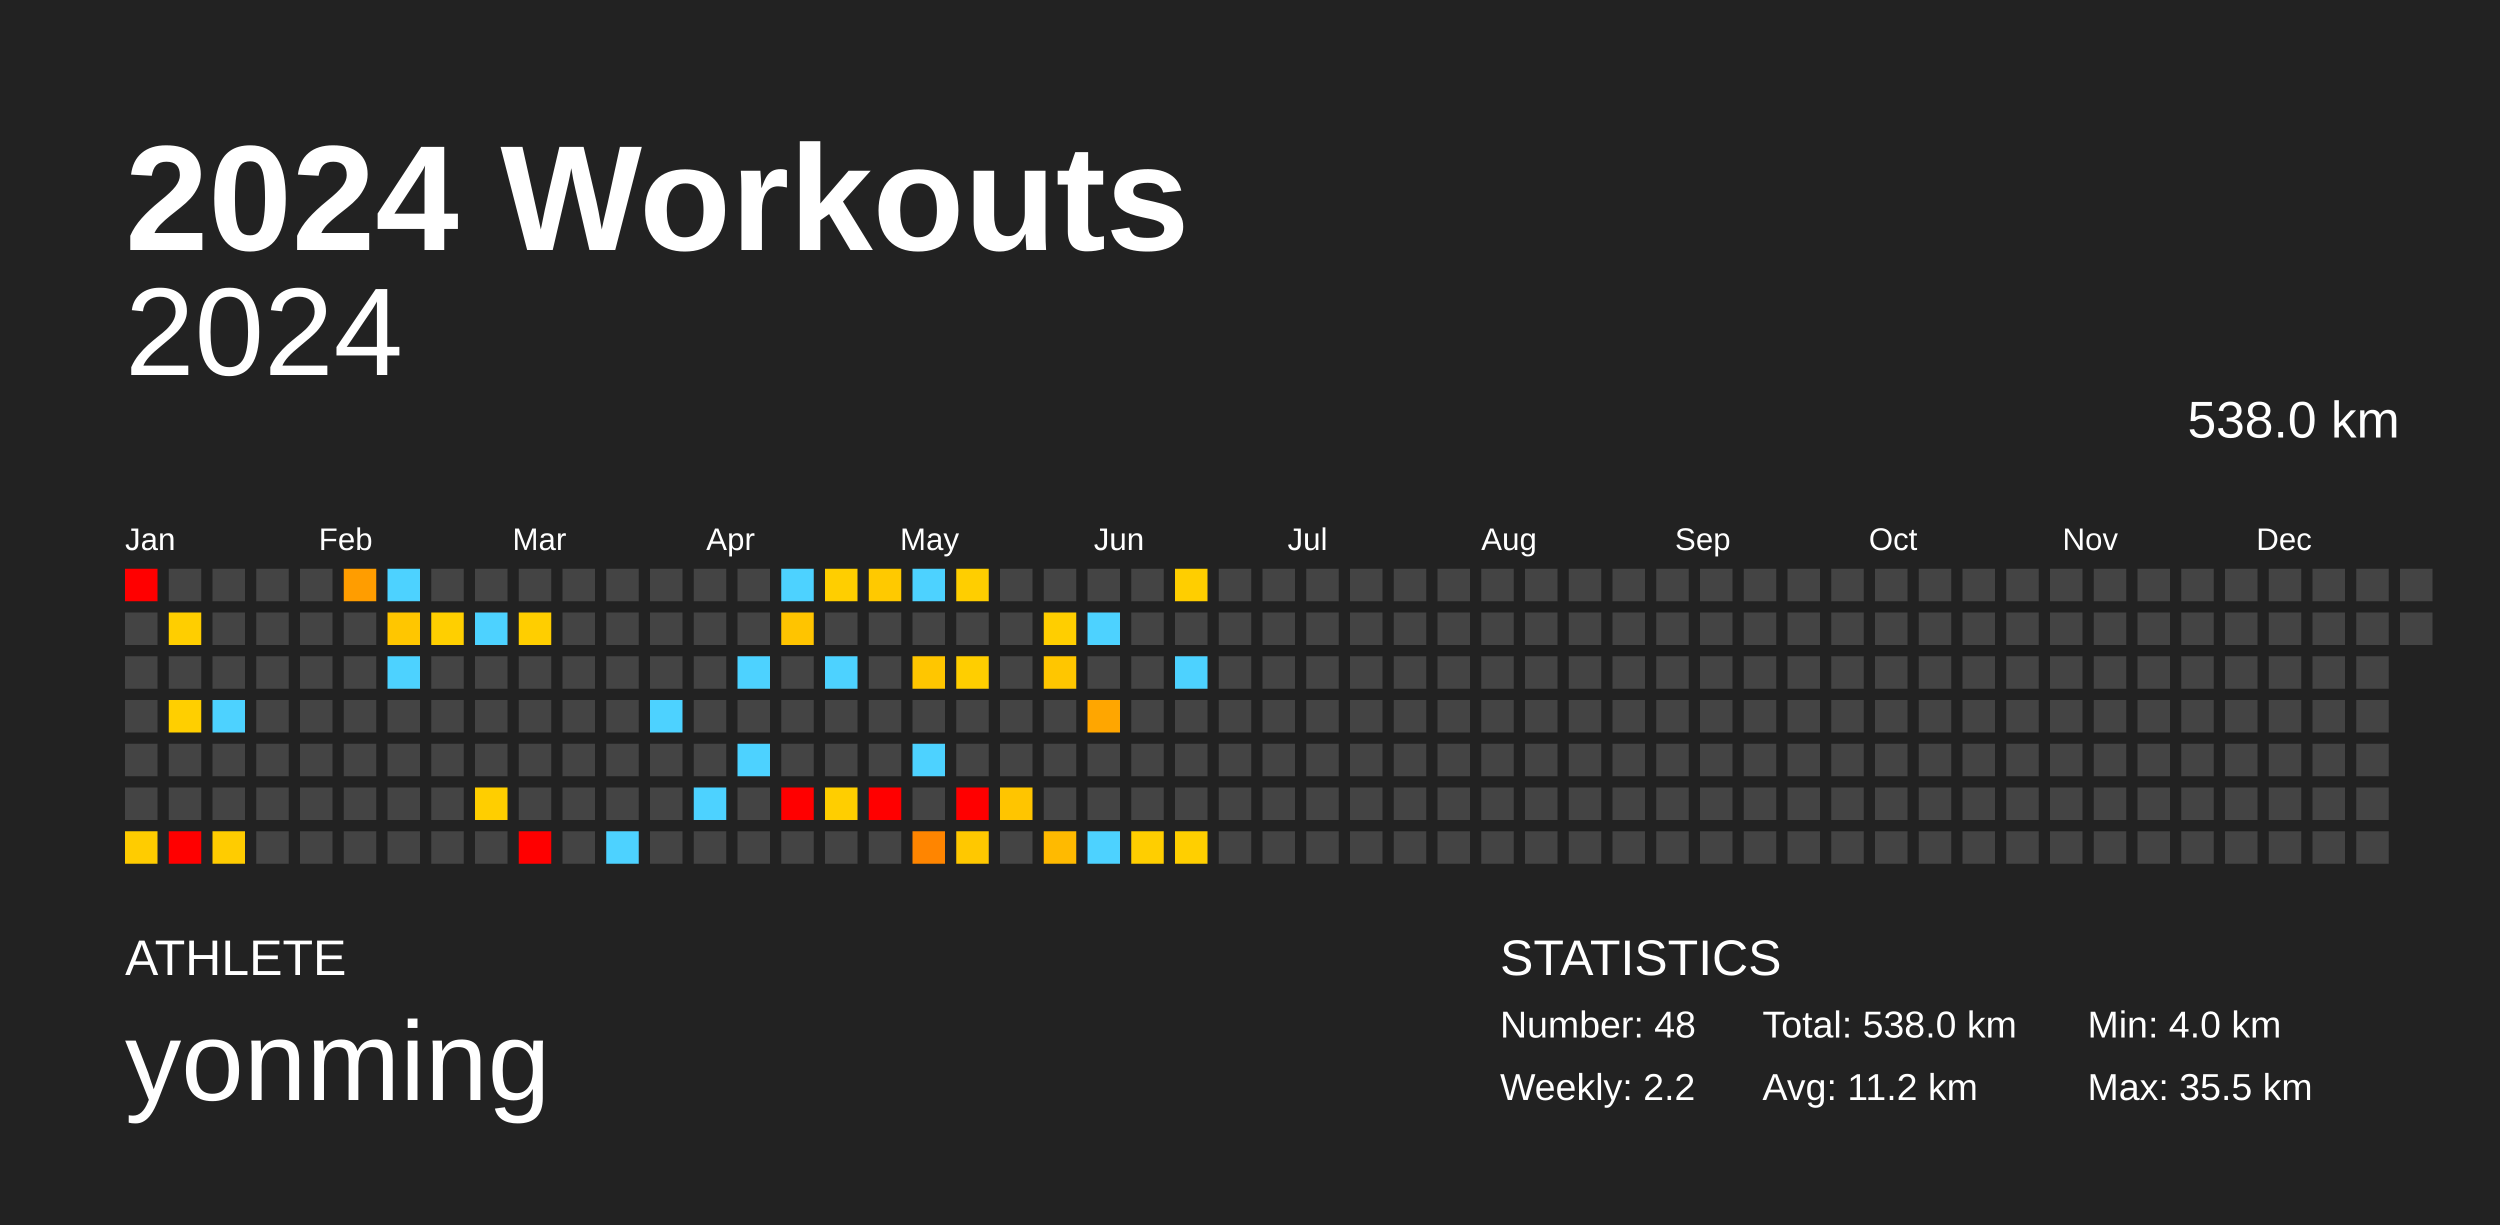
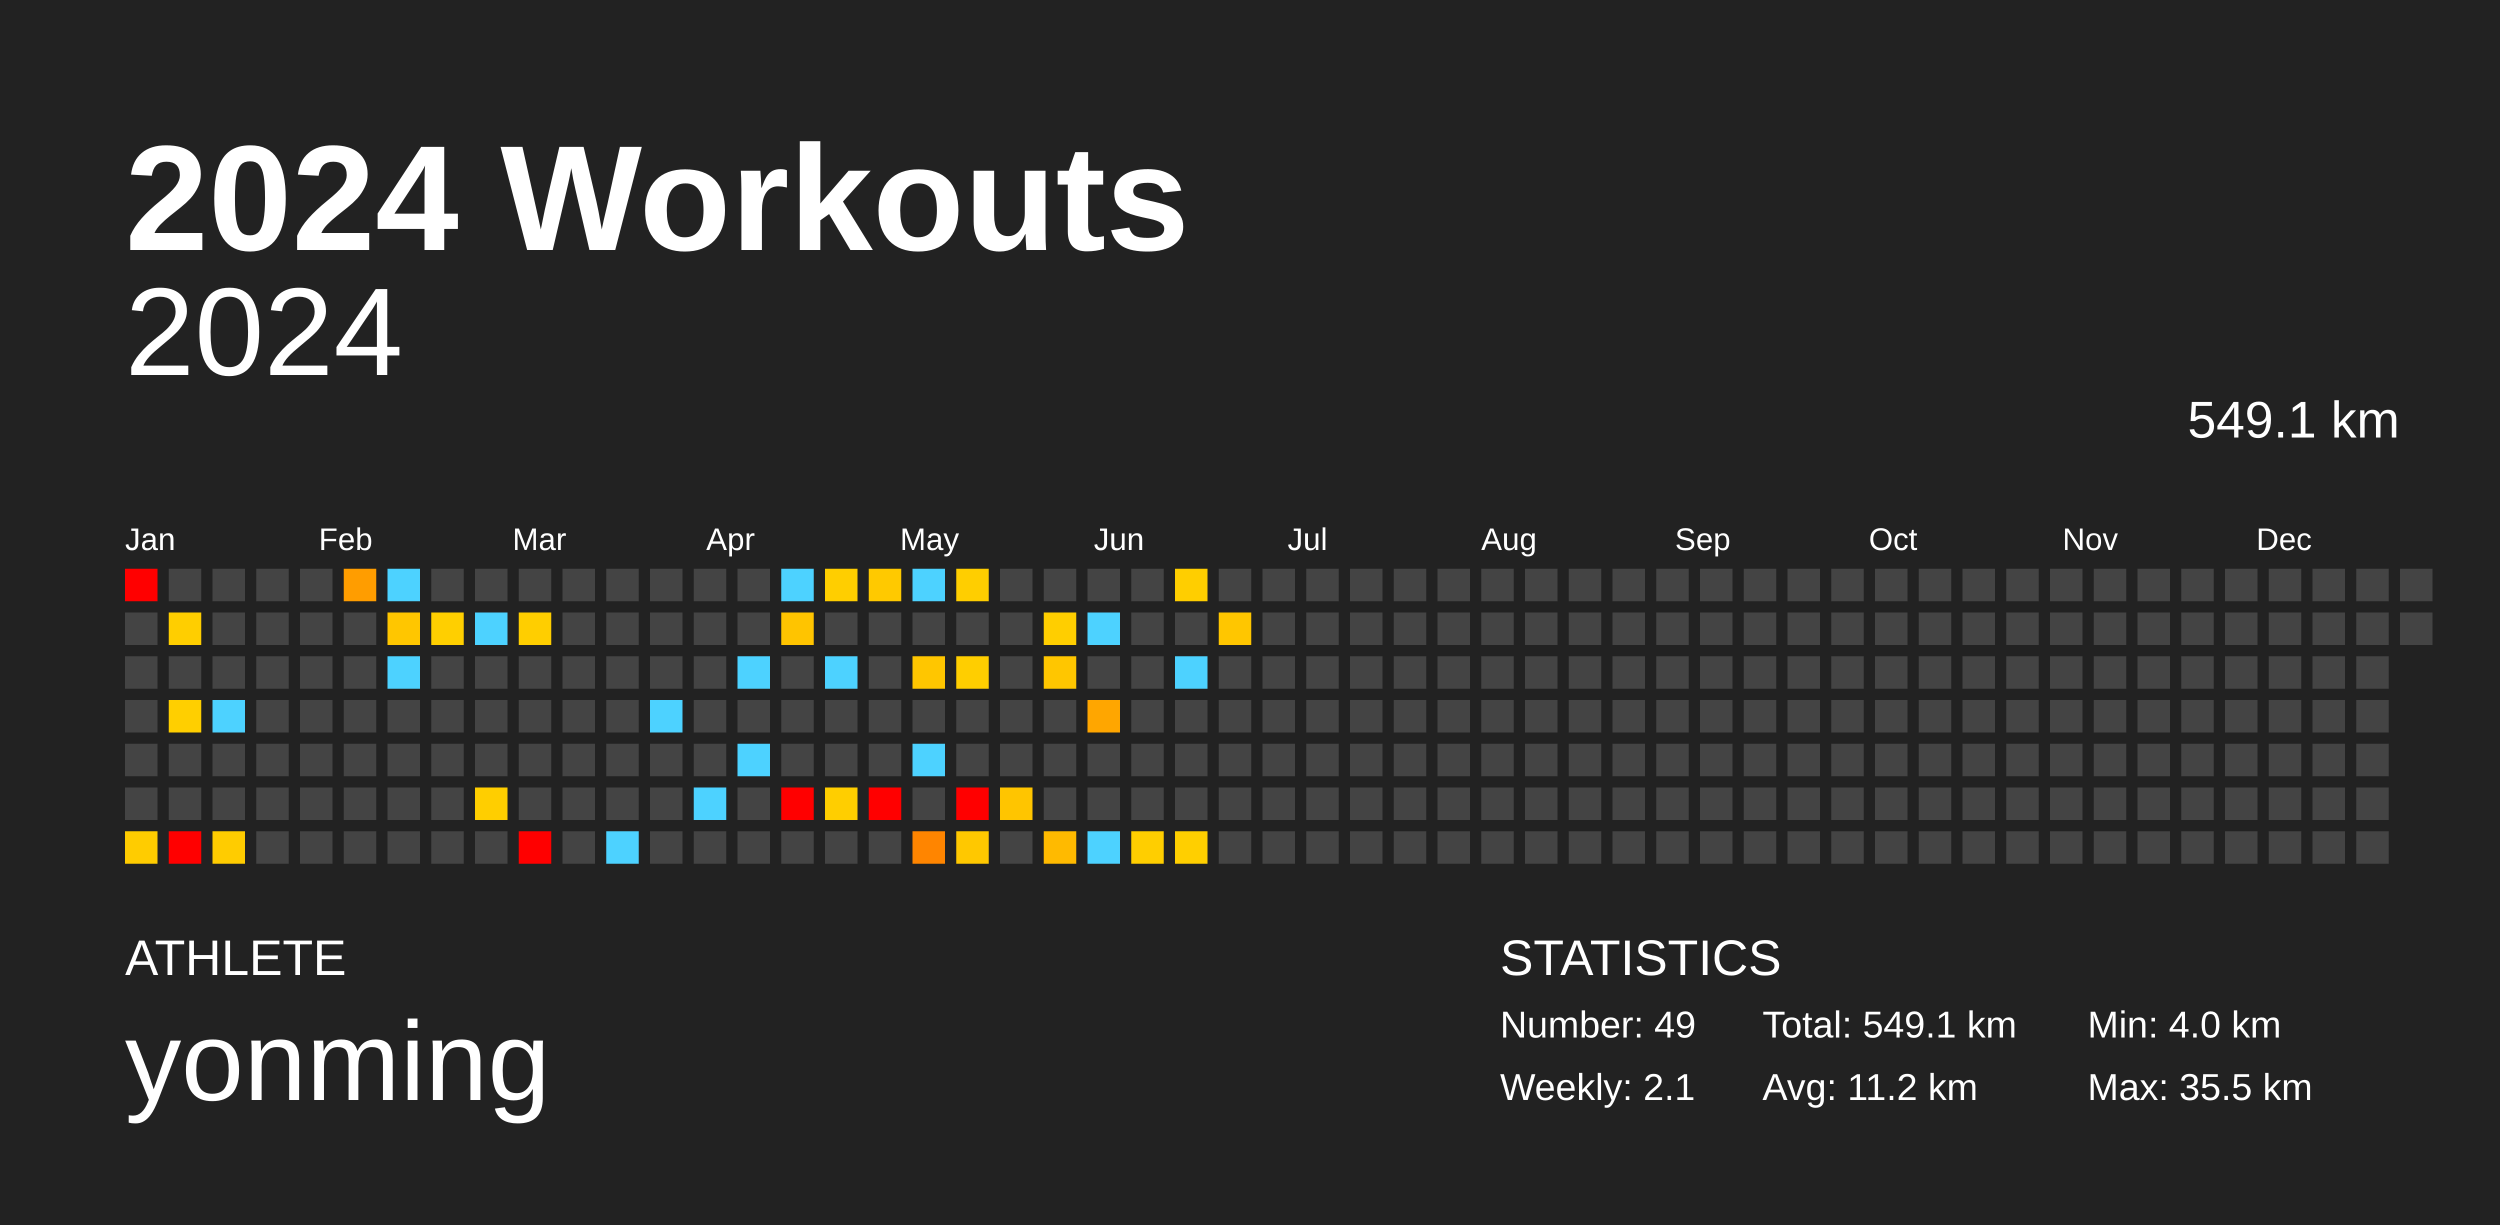
<svg xmlns="http://www.w3.org/2000/svg" baseProfile="full" height="98mm" version="1.1" viewBox="0,0,200,98" width="200mm">
  <defs />
  <rect fill="#222222" height="98" width="200" x="0" y="0" />
  <text fill="#FFFFFF" style="font-size:12px; font-family:Arial; font-weight:bold;" x="10" y="20">2024 Workouts</text>
  <text fill="#FFFFFF" style="font-size:4px; font-family:Arial" x="10" y="78">ATHLETE</text>
  <text fill="#FFFFFF" style="font-size:9px; font-family:Arial" x="10" y="88">yonming</text>
  <text fill="#FFFFFF" style="font-size:4px; font-family:Arial" x="120" y="78">STATISTICS</text>
-   <text fill="#FFFFFF" style="font-size:3px; font-family:Arial" x="120" y="83">Number: 48</text>
-   <text fill="#FFFFFF" style="font-size:3px; font-family:Arial" x="120" y="88">Weekly: 2.2</text>
-   <text fill="#FFFFFF" style="font-size:3px; font-family:Arial" x="141" y="83">Total: 538.0 km</text>
+   <text fill="#FFFFFF" style="font-size:3px; font-family:Arial" x="120" y="83">Number: 49</text>
+   <text fill="#FFFFFF" style="font-size:3px; font-family:Arial" x="120" y="88">Weekly: 2.1</text>
+   <text fill="#FFFFFF" style="font-size:3px; font-family:Arial" x="141" y="83">Total: 549.1 km</text>
  <text fill="#FFFFFF" style="font-size:3px; font-family:Arial" x="141" y="88">Avg: 11.2 km</text>
  <text fill="#FFFFFF" style="font-size:3px; font-family:Arial" x="167" y="83">Min: 4.0 km</text>
  <text fill="#FFFFFF" style="font-size:3px; font-family:Arial" x="167" y="88">Max: 35.5 km</text>
  <text alignment-baseline="hanging" fill="#FFFFFF" style="font-size:10.0px; font-family:Arial;" x="10" y="30">2024</text>
-   <text alignment-baseline="hanging" fill="#FFFFFF" style="font-size:4.125px; font-family:Arial;" x="175" y="35">538.0 km</text>
+   <text alignment-baseline="hanging" fill="#FFFFFF" style="font-size:4.125px; font-family:Arial;" x="175" y="35">549.1 km</text>
  <text fill="#FFFFFF" style="font-size:2.5px; font-family:Arial" x="10.0" y="44">Jan</text>
  <text fill="#FFFFFF" style="font-size:2.5px; font-family:Arial" x="25.5" y="44">Feb</text>
  <text fill="#FFFFFF" style="font-size:2.5px; font-family:Arial" x="41.0" y="44">Mar</text>
  <text fill="#FFFFFF" style="font-size:2.5px; font-family:Arial" x="56.5" y="44">Apr</text>
  <text fill="#FFFFFF" style="font-size:2.5px; font-family:Arial" x="72.0" y="44">May</text>
  <text fill="#FFFFFF" style="font-size:2.5px; font-family:Arial" x="87.5" y="44">Jun</text>
  <text fill="#FFFFFF" style="font-size:2.5px; font-family:Arial" x="103.0" y="44">Jul</text>
  <text fill="#FFFFFF" style="font-size:2.5px; font-family:Arial" x="118.5" y="44">Aug</text>
  <text fill="#FFFFFF" style="font-size:2.5px; font-family:Arial" x="134.0" y="44">Sep</text>
  <text fill="#FFFFFF" style="font-size:2.5px; font-family:Arial" x="149.5" y="44">Oct</text>
  <text fill="#FFFFFF" style="font-size:2.5px; font-family:Arial" x="165.0" y="44">Nov</text>
  <text fill="#FFFFFF" style="font-size:2.5px; font-family:Arial" x="180.5" y="44">Dec</text>
  <rect fill="red" height="2.6" width="2.6" x="10.0" y="45.5" />
  <rect fill="#444444" height="2.6" width="2.6" x="10.0" y="49.0" />
  <rect fill="#444444" height="2.6" width="2.6" x="10.0" y="52.5" />
  <rect fill="#444444" height="2.6" width="2.6" x="10.0" y="56.0" />
  <rect fill="#444444" height="2.6" width="2.6" x="10.0" y="59.5" />
  <rect fill="#444444" height="2.6" width="2.6" x="10.0" y="63.0" />
  <rect fill="#ffcc00" height="2.6" width="2.6" x="10.0" y="66.5" />
  <rect fill="#444444" height="2.6" width="2.6" x="13.5" y="45.5" />
  <rect fill="#ffce00" height="2.6" width="2.6" x="13.5" y="49.0" />
  <rect fill="#444444" height="2.6" width="2.6" x="13.5" y="52.5" />
  <rect fill="#ffcf00" height="2.6" width="2.6" x="13.5" y="56.0" />
  <rect fill="#444444" height="2.6" width="2.6" x="13.5" y="59.5" />
  <rect fill="#444444" height="2.6" width="2.6" x="13.5" y="63.0" />
  <rect fill="red" height="2.6" width="2.6" x="13.5" y="66.5" />
  <rect fill="#444444" height="2.6" width="2.6" x="17.0" y="45.5" />
  <rect fill="#444444" height="2.6" width="2.6" x="17.0" y="49.0" />
  <rect fill="#444444" height="2.6" width="2.6" x="17.0" y="52.5" />
  <rect fill="#4dd2ff" height="2.6" width="2.6" x="17.0" y="56.0" />
  <rect fill="#444444" height="2.6" width="2.6" x="17.0" y="59.5" />
  <rect fill="#444444" height="2.6" width="2.6" x="17.0" y="63.0" />
  <rect fill="#ffcc00" height="2.6" width="2.6" x="17.0" y="66.5" />
  <rect fill="#444444" height="2.6" width="2.6" x="20.5" y="45.5" />
  <rect fill="#444444" height="2.6" width="2.6" x="20.5" y="49.0" />
  <rect fill="#444444" height="2.6" width="2.6" x="20.5" y="52.5" />
  <rect fill="#444444" height="2.6" width="2.6" x="20.5" y="56.0" />
  <rect fill="#444444" height="2.6" width="2.6" x="20.5" y="59.5" />
  <rect fill="#444444" height="2.6" width="2.6" x="20.5" y="63.0" />
  <rect fill="#444444" height="2.6" width="2.6" x="20.5" y="66.5" />
  <rect fill="#444444" height="2.6" width="2.6" x="24.0" y="45.5" />
  <rect fill="#444444" height="2.6" width="2.6" x="24.0" y="49.0" />
  <rect fill="#444444" height="2.6" width="2.6" x="24.0" y="52.5" />
  <rect fill="#444444" height="2.6" width="2.6" x="24.0" y="56.0" />
  <rect fill="#444444" height="2.6" width="2.6" x="24.0" y="59.5" />
  <rect fill="#444444" height="2.6" width="2.6" x="24.0" y="63.0" />
  <rect fill="#444444" height="2.6" width="2.6" x="24.0" y="66.5" />
  <rect fill="#ff9d00" height="2.6" width="2.6" x="27.5" y="45.5" />
  <rect fill="#444444" height="2.6" width="2.6" x="27.5" y="49.0" />
  <rect fill="#444444" height="2.6" width="2.6" x="27.5" y="52.5" />
  <rect fill="#444444" height="2.6" width="2.6" x="27.5" y="56.0" />
  <rect fill="#444444" height="2.6" width="2.6" x="27.5" y="59.5" />
  <rect fill="#444444" height="2.6" width="2.6" x="27.5" y="63.0" />
  <rect fill="#444444" height="2.6" width="2.6" x="27.5" y="66.5" />
  <rect fill="#4dd2ff" height="2.6" width="2.6" x="31.0" y="45.5" />
  <rect fill="#ffc600" height="2.6" width="2.6" x="31.0" y="49.0" />
  <rect fill="#4dd2ff" height="2.6" width="2.6" x="31.0" y="52.5" />
  <rect fill="#444444" height="2.6" width="2.6" x="31.0" y="56.0" />
  <rect fill="#444444" height="2.6" width="2.6" x="31.0" y="59.5" />
  <rect fill="#444444" height="2.6" width="2.6" x="31.0" y="63.0" />
  <rect fill="#444444" height="2.6" width="2.6" x="31.0" y="66.5" />
  <rect fill="#444444" height="2.6" width="2.6" x="34.5" y="45.5" />
  <rect fill="#ffcf00" height="2.6" width="2.6" x="34.5" y="49.0" />
  <rect fill="#444444" height="2.6" width="2.6" x="34.5" y="52.5" />
  <rect fill="#444444" height="2.6" width="2.6" x="34.5" y="56.0" />
  <rect fill="#444444" height="2.6" width="2.6" x="34.5" y="59.5" />
  <rect fill="#444444" height="2.6" width="2.6" x="34.5" y="63.0" />
  <rect fill="#444444" height="2.6" width="2.6" x="34.5" y="66.5" />
  <rect fill="#444444" height="2.6" width="2.6" x="38.0" y="45.5" />
  <rect fill="#4dd2ff" height="2.6" width="2.6" x="38.0" y="49.0" />
  <rect fill="#444444" height="2.6" width="2.6" x="38.0" y="52.5" />
  <rect fill="#444444" height="2.6" width="2.6" x="38.0" y="56.0" />
  <rect fill="#444444" height="2.6" width="2.6" x="38.0" y="59.5" />
  <rect fill="#ffce00" height="2.6" width="2.6" x="38.0" y="63.0" />
  <rect fill="#444444" height="2.6" width="2.6" x="38.0" y="66.5" />
  <rect fill="#444444" height="2.6" width="2.6" x="41.5" y="45.5" />
  <rect fill="#ffce00" height="2.6" width="2.6" x="41.5" y="49.0" />
  <rect fill="#444444" height="2.6" width="2.6" x="41.5" y="52.5" />
  <rect fill="#444444" height="2.6" width="2.6" x="41.5" y="56.0" />
  <rect fill="#444444" height="2.6" width="2.6" x="41.5" y="59.5" />
  <rect fill="#444444" height="2.6" width="2.6" x="41.5" y="63.0" />
  <rect fill="red" height="2.6" width="2.6" x="41.5" y="66.5" />
  <rect fill="#444444" height="2.6" width="2.6" x="45.0" y="45.5" />
  <rect fill="#444444" height="2.6" width="2.6" x="45.0" y="49.0" />
  <rect fill="#444444" height="2.6" width="2.6" x="45.0" y="52.5" />
  <rect fill="#444444" height="2.6" width="2.6" x="45.0" y="56.0" />
  <rect fill="#444444" height="2.6" width="2.6" x="45.0" y="59.5" />
  <rect fill="#444444" height="2.6" width="2.6" x="45.0" y="63.0" />
  <rect fill="#444444" height="2.6" width="2.6" x="45.0" y="66.5" />
  <rect fill="#444444" height="2.6" width="2.6" x="48.5" y="45.5" />
  <rect fill="#444444" height="2.6" width="2.6" x="48.5" y="49.0" />
  <rect fill="#444444" height="2.6" width="2.6" x="48.5" y="52.5" />
  <rect fill="#444444" height="2.6" width="2.6" x="48.5" y="56.0" />
  <rect fill="#444444" height="2.6" width="2.6" x="48.5" y="59.5" />
  <rect fill="#444444" height="2.6" width="2.6" x="48.5" y="63.0" />
  <rect fill="#4dd2ff" height="2.6" width="2.6" x="48.5" y="66.5" />
  <rect fill="#444444" height="2.6" width="2.6" x="52.0" y="45.5" />
  <rect fill="#444444" height="2.6" width="2.6" x="52.0" y="49.0" />
  <rect fill="#444444" height="2.6" width="2.6" x="52.0" y="52.5" />
  <rect fill="#4dd2ff" height="2.6" width="2.6" x="52.0" y="56.0" />
  <rect fill="#444444" height="2.6" width="2.6" x="52.0" y="59.5" />
  <rect fill="#444444" height="2.6" width="2.6" x="52.0" y="63.0" />
  <rect fill="#444444" height="2.6" width="2.6" x="52.0" y="66.5" />
  <rect fill="#444444" height="2.6" width="2.6" x="55.5" y="45.5" />
  <rect fill="#444444" height="2.6" width="2.6" x="55.5" y="49.0" />
  <rect fill="#444444" height="2.6" width="2.6" x="55.5" y="52.5" />
  <rect fill="#444444" height="2.6" width="2.6" x="55.5" y="56.0" />
  <rect fill="#444444" height="2.6" width="2.6" x="55.5" y="59.5" />
  <rect fill="#4dd2ff" height="2.6" width="2.6" x="55.5" y="63.0" />
  <rect fill="#444444" height="2.6" width="2.6" x="55.5" y="66.5" />
  <rect fill="#444444" height="2.6" width="2.6" x="59.0" y="45.5" />
  <rect fill="#444444" height="2.6" width="2.6" x="59.0" y="49.0" />
  <rect fill="#4dd2ff" height="2.6" width="2.6" x="59.0" y="52.5" />
  <rect fill="#444444" height="2.6" width="2.6" x="59.0" y="56.0" />
  <rect fill="#4dd2ff" height="2.6" width="2.6" x="59.0" y="59.5" />
  <rect fill="#444444" height="2.6" width="2.6" x="59.0" y="63.0" />
  <rect fill="#444444" height="2.6" width="2.6" x="59.0" y="66.5" />
  <rect fill="#4dd2ff" height="2.6" width="2.6" x="62.5" y="45.5" />
  <rect fill="#ffc400" height="2.6" width="2.6" x="62.5" y="49.0" />
  <rect fill="#444444" height="2.6" width="2.6" x="62.5" y="52.5" />
  <rect fill="#444444" height="2.6" width="2.6" x="62.5" y="56.0" />
  <rect fill="#444444" height="2.6" width="2.6" x="62.5" y="59.5" />
  <rect fill="red" height="2.6" width="2.6" x="62.5" y="63.0" />
  <rect fill="#444444" height="2.6" width="2.6" x="62.5" y="66.5" />
  <rect fill="#ffce00" height="2.6" width="2.6" x="66.0" y="45.5" />
  <rect fill="#444444" height="2.6" width="2.6" x="66.0" y="49.0" />
  <rect fill="#4dd2ff" height="2.6" width="2.6" x="66.0" y="52.5" />
  <rect fill="#444444" height="2.6" width="2.6" x="66.0" y="56.0" />
  <rect fill="#444444" height="2.6" width="2.6" x="66.0" y="59.5" />
  <rect fill="#ffce00" height="2.6" width="2.6" x="66.0" y="63.0" />
  <rect fill="#444444" height="2.6" width="2.6" x="66.0" y="66.5" />
  <rect fill="#ffc900" height="2.6" width="2.6" x="69.5" y="45.5" />
  <rect fill="#444444" height="2.6" width="2.6" x="69.5" y="49.0" />
  <rect fill="#444444" height="2.6" width="2.6" x="69.5" y="52.5" />
  <rect fill="#444444" height="2.6" width="2.6" x="69.5" y="56.0" />
  <rect fill="#444444" height="2.6" width="2.6" x="69.5" y="59.5" />
  <rect fill="red" height="2.6" width="2.6" x="69.5" y="63.0" />
  <rect fill="#444444" height="2.6" width="2.6" x="69.5" y="66.5" />
  <rect fill="#4dd2ff" height="2.6" width="2.6" x="73.0" y="45.5" />
  <rect fill="#444444" height="2.6" width="2.6" x="73.0" y="49.0" />
  <rect fill="#ffc600" height="2.6" width="2.6" x="73.0" y="52.5" />
  <rect fill="#444444" height="2.6" width="2.6" x="73.0" y="56.0" />
  <rect fill="#4dd2ff" height="2.6" width="2.6" x="73.0" y="59.5" />
  <rect fill="#444444" height="2.6" width="2.6" x="73.0" y="63.0" />
  <rect fill="#ff8500" height="2.6" width="2.6" x="73.0" y="66.5" />
  <rect fill="#ffce00" height="2.6" width="2.6" x="76.5" y="45.5" />
  <rect fill="#444444" height="2.6" width="2.6" x="76.5" y="49.0" />
  <rect fill="#ffce00" height="2.6" width="2.6" x="76.5" y="52.5" />
  <rect fill="#444444" height="2.6" width="2.6" x="76.5" y="56.0" />
  <rect fill="#444444" height="2.6" width="2.6" x="76.5" y="59.5" />
  <rect fill="red" height="2.6" width="2.6" x="76.5" y="63.0" />
  <rect fill="#ffc800" height="2.6" width="2.6" x="76.5" y="66.5" />
  <rect fill="#444444" height="2.6" width="2.6" x="80.0" y="45.5" />
  <rect fill="#444444" height="2.6" width="2.6" x="80.0" y="49.0" />
  <rect fill="#444444" height="2.6" width="2.6" x="80.0" y="52.5" />
  <rect fill="#444444" height="2.6" width="2.6" x="80.0" y="56.0" />
  <rect fill="#444444" height="2.6" width="2.6" x="80.0" y="59.5" />
  <rect fill="#ffc500" height="2.6" width="2.6" x="80.0" y="63.0" />
  <rect fill="#444444" height="2.6" width="2.6" x="80.0" y="66.5" />
  <rect fill="#444444" height="2.6" width="2.6" x="83.5" y="45.5" />
  <rect fill="#ffce00" height="2.6" width="2.6" x="83.5" y="49.0" />
  <rect fill="#ffc600" height="2.6" width="2.6" x="83.5" y="52.5" />
  <rect fill="#444444" height="2.6" width="2.6" x="83.5" y="56.0" />
  <rect fill="#444444" height="2.6" width="2.6" x="83.5" y="59.5" />
  <rect fill="#444444" height="2.6" width="2.6" x="83.5" y="63.0" />
  <rect fill="#ffba00" height="2.6" width="2.6" x="83.5" y="66.5" />
  <rect fill="#444444" height="2.6" width="2.6" x="87.0" y="45.5" />
  <rect fill="#4dd2ff" height="2.6" width="2.6" x="87.0" y="49.0" />
  <rect fill="#444444" height="2.6" width="2.6" x="87.0" y="52.5" />
  <rect fill="#ffa600" height="2.6" width="2.6" x="87.0" y="56.0" />
  <rect fill="#444444" height="2.6" width="2.6" x="87.0" y="59.5" />
  <rect fill="#444444" height="2.6" width="2.6" x="87.0" y="63.0" />
  <rect fill="#4dd2ff" height="2.6" width="2.6" x="87.0" y="66.5" />
  <rect fill="#444444" height="2.6" width="2.6" x="90.5" y="45.5" />
  <rect fill="#444444" height="2.6" width="2.6" x="90.5" y="49.0" />
  <rect fill="#444444" height="2.6" width="2.6" x="90.5" y="52.5" />
  <rect fill="#444444" height="2.6" width="2.6" x="90.5" y="56.0" />
  <rect fill="#444444" height="2.6" width="2.6" x="90.5" y="59.5" />
  <rect fill="#444444" height="2.6" width="2.6" x="90.5" y="63.0" />
  <rect fill="#ffce00" height="2.6" width="2.6" x="90.5" y="66.5" />
  <rect fill="#ffce00" height="2.6" width="2.6" x="94.0" y="45.5" />
  <rect fill="#444444" height="2.6" width="2.6" x="94.0" y="49.0" />
  <rect fill="#4dd2ff" height="2.6" width="2.6" x="94.0" y="52.5" />
  <rect fill="#444444" height="2.6" width="2.6" x="94.0" y="56.0" />
  <rect fill="#444444" height="2.6" width="2.6" x="94.0" y="59.5" />
  <rect fill="#444444" height="2.6" width="2.6" x="94.0" y="63.0" />
  <rect fill="#ffcf00" height="2.6" width="2.6" x="94.0" y="66.5" />
  <rect fill="#444444" height="2.6" width="2.6" x="97.5" y="45.5" />
-   <rect fill="#444444" height="2.6" width="2.6" x="97.5" y="49.0" />
+   <rect fill="#ffc600" height="2.6" width="2.6" x="97.5" y="49.0" />
  <rect fill="#444444" height="2.6" width="2.6" x="97.5" y="52.5" />
  <rect fill="#444444" height="2.6" width="2.6" x="97.5" y="56.0" />
  <rect fill="#444444" height="2.6" width="2.6" x="97.5" y="59.5" />
  <rect fill="#444444" height="2.6" width="2.6" x="97.5" y="63.0" />
  <rect fill="#444444" height="2.6" width="2.6" x="97.5" y="66.5" />
  <rect fill="#444444" height="2.6" width="2.6" x="101.0" y="45.5" />
  <rect fill="#444444" height="2.6" width="2.6" x="101.0" y="49.0" />
  <rect fill="#444444" height="2.6" width="2.6" x="101.0" y="52.5" />
  <rect fill="#444444" height="2.6" width="2.6" x="101.0" y="56.0" />
  <rect fill="#444444" height="2.6" width="2.6" x="101.0" y="59.5" />
  <rect fill="#444444" height="2.6" width="2.6" x="101.0" y="63.0" />
  <rect fill="#444444" height="2.6" width="2.6" x="101.0" y="66.5" />
  <rect fill="#444444" height="2.6" width="2.6" x="104.5" y="45.5" />
  <rect fill="#444444" height="2.6" width="2.6" x="104.5" y="49.0" />
  <rect fill="#444444" height="2.6" width="2.6" x="104.5" y="52.5" />
  <rect fill="#444444" height="2.6" width="2.6" x="104.5" y="56.0" />
  <rect fill="#444444" height="2.6" width="2.6" x="104.5" y="59.5" />
  <rect fill="#444444" height="2.6" width="2.6" x="104.5" y="63.0" />
  <rect fill="#444444" height="2.6" width="2.6" x="104.5" y="66.5" />
  <rect fill="#444444" height="2.6" width="2.6" x="108.0" y="45.5" />
  <rect fill="#444444" height="2.6" width="2.6" x="108.0" y="49.0" />
  <rect fill="#444444" height="2.6" width="2.6" x="108.0" y="52.5" />
  <rect fill="#444444" height="2.6" width="2.6" x="108.0" y="56.0" />
  <rect fill="#444444" height="2.6" width="2.6" x="108.0" y="59.5" />
  <rect fill="#444444" height="2.6" width="2.6" x="108.0" y="63.0" />
  <rect fill="#444444" height="2.6" width="2.6" x="108.0" y="66.5" />
  <rect fill="#444444" height="2.6" width="2.6" x="111.5" y="45.5" />
  <rect fill="#444444" height="2.6" width="2.6" x="111.5" y="49.0" />
  <rect fill="#444444" height="2.6" width="2.6" x="111.5" y="52.5" />
  <rect fill="#444444" height="2.6" width="2.6" x="111.5" y="56.0" />
  <rect fill="#444444" height="2.6" width="2.6" x="111.5" y="59.5" />
  <rect fill="#444444" height="2.6" width="2.6" x="111.5" y="63.0" />
  <rect fill="#444444" height="2.6" width="2.6" x="111.5" y="66.5" />
  <rect fill="#444444" height="2.6" width="2.6" x="115.0" y="45.5" />
  <rect fill="#444444" height="2.6" width="2.6" x="115.0" y="49.0" />
  <rect fill="#444444" height="2.6" width="2.6" x="115.0" y="52.5" />
  <rect fill="#444444" height="2.6" width="2.6" x="115.0" y="56.0" />
  <rect fill="#444444" height="2.6" width="2.6" x="115.0" y="59.5" />
  <rect fill="#444444" height="2.6" width="2.6" x="115.0" y="63.0" />
  <rect fill="#444444" height="2.6" width="2.6" x="115.0" y="66.5" />
  <rect fill="#444444" height="2.6" width="2.6" x="118.5" y="45.5" />
  <rect fill="#444444" height="2.6" width="2.6" x="118.5" y="49.0" />
  <rect fill="#444444" height="2.6" width="2.6" x="118.5" y="52.5" />
  <rect fill="#444444" height="2.6" width="2.6" x="118.5" y="56.0" />
  <rect fill="#444444" height="2.6" width="2.6" x="118.5" y="59.5" />
  <rect fill="#444444" height="2.6" width="2.6" x="118.5" y="63.0" />
  <rect fill="#444444" height="2.6" width="2.6" x="118.5" y="66.5" />
  <rect fill="#444444" height="2.6" width="2.6" x="122.0" y="45.5" />
  <rect fill="#444444" height="2.6" width="2.6" x="122.0" y="49.0" />
  <rect fill="#444444" height="2.6" width="2.6" x="122.0" y="52.5" />
  <rect fill="#444444" height="2.6" width="2.6" x="122.0" y="56.0" />
  <rect fill="#444444" height="2.6" width="2.6" x="122.0" y="59.5" />
  <rect fill="#444444" height="2.6" width="2.6" x="122.0" y="63.0" />
  <rect fill="#444444" height="2.6" width="2.6" x="122.0" y="66.5" />
  <rect fill="#444444" height="2.6" width="2.6" x="125.5" y="45.5" />
  <rect fill="#444444" height="2.6" width="2.6" x="125.5" y="49.0" />
  <rect fill="#444444" height="2.6" width="2.6" x="125.5" y="52.5" />
  <rect fill="#444444" height="2.6" width="2.6" x="125.5" y="56.0" />
  <rect fill="#444444" height="2.6" width="2.6" x="125.5" y="59.5" />
  <rect fill="#444444" height="2.6" width="2.6" x="125.5" y="63.0" />
  <rect fill="#444444" height="2.6" width="2.6" x="125.5" y="66.5" />
  <rect fill="#444444" height="2.6" width="2.6" x="129.0" y="45.5" />
  <rect fill="#444444" height="2.6" width="2.6" x="129.0" y="49.0" />
  <rect fill="#444444" height="2.6" width="2.6" x="129.0" y="52.5" />
  <rect fill="#444444" height="2.6" width="2.6" x="129.0" y="56.0" />
  <rect fill="#444444" height="2.6" width="2.6" x="129.0" y="59.5" />
  <rect fill="#444444" height="2.6" width="2.6" x="129.0" y="63.0" />
  <rect fill="#444444" height="2.6" width="2.6" x="129.0" y="66.5" />
  <rect fill="#444444" height="2.6" width="2.6" x="132.5" y="45.5" />
  <rect fill="#444444" height="2.6" width="2.6" x="132.5" y="49.0" />
  <rect fill="#444444" height="2.6" width="2.6" x="132.5" y="52.5" />
  <rect fill="#444444" height="2.6" width="2.6" x="132.5" y="56.0" />
  <rect fill="#444444" height="2.6" width="2.6" x="132.5" y="59.5" />
  <rect fill="#444444" height="2.6" width="2.6" x="132.5" y="63.0" />
  <rect fill="#444444" height="2.6" width="2.6" x="132.5" y="66.5" />
  <rect fill="#444444" height="2.6" width="2.6" x="136.0" y="45.5" />
  <rect fill="#444444" height="2.6" width="2.6" x="136.0" y="49.0" />
  <rect fill="#444444" height="2.6" width="2.6" x="136.0" y="52.5" />
  <rect fill="#444444" height="2.6" width="2.6" x="136.0" y="56.0" />
  <rect fill="#444444" height="2.6" width="2.6" x="136.0" y="59.5" />
  <rect fill="#444444" height="2.6" width="2.6" x="136.0" y="63.0" />
  <rect fill="#444444" height="2.6" width="2.6" x="136.0" y="66.5" />
  <rect fill="#444444" height="2.6" width="2.6" x="139.5" y="45.5" />
  <rect fill="#444444" height="2.6" width="2.6" x="139.5" y="49.0" />
  <rect fill="#444444" height="2.6" width="2.6" x="139.5" y="52.5" />
  <rect fill="#444444" height="2.6" width="2.6" x="139.5" y="56.0" />
  <rect fill="#444444" height="2.6" width="2.6" x="139.5" y="59.5" />
  <rect fill="#444444" height="2.6" width="2.6" x="139.5" y="63.0" />
  <rect fill="#444444" height="2.6" width="2.6" x="139.5" y="66.5" />
  <rect fill="#444444" height="2.6" width="2.6" x="143.0" y="45.5" />
  <rect fill="#444444" height="2.6" width="2.6" x="143.0" y="49.0" />
  <rect fill="#444444" height="2.6" width="2.6" x="143.0" y="52.5" />
  <rect fill="#444444" height="2.6" width="2.6" x="143.0" y="56.0" />
  <rect fill="#444444" height="2.6" width="2.6" x="143.0" y="59.5" />
  <rect fill="#444444" height="2.6" width="2.6" x="143.0" y="63.0" />
  <rect fill="#444444" height="2.6" width="2.6" x="143.0" y="66.5" />
  <rect fill="#444444" height="2.6" width="2.6" x="146.5" y="45.5" />
  <rect fill="#444444" height="2.6" width="2.6" x="146.5" y="49.0" />
  <rect fill="#444444" height="2.6" width="2.6" x="146.5" y="52.5" />
  <rect fill="#444444" height="2.6" width="2.6" x="146.5" y="56.0" />
  <rect fill="#444444" height="2.6" width="2.6" x="146.5" y="59.5" />
  <rect fill="#444444" height="2.6" width="2.6" x="146.5" y="63.0" />
  <rect fill="#444444" height="2.6" width="2.6" x="146.5" y="66.5" />
  <rect fill="#444444" height="2.6" width="2.6" x="150.0" y="45.5" />
  <rect fill="#444444" height="2.6" width="2.6" x="150.0" y="49.0" />
  <rect fill="#444444" height="2.6" width="2.6" x="150.0" y="52.5" />
  <rect fill="#444444" height="2.6" width="2.6" x="150.0" y="56.0" />
  <rect fill="#444444" height="2.6" width="2.6" x="150.0" y="59.5" />
  <rect fill="#444444" height="2.6" width="2.6" x="150.0" y="63.0" />
  <rect fill="#444444" height="2.6" width="2.6" x="150.0" y="66.5" />
  <rect fill="#444444" height="2.6" width="2.6" x="153.5" y="45.5" />
  <rect fill="#444444" height="2.6" width="2.6" x="153.5" y="49.0" />
  <rect fill="#444444" height="2.6" width="2.6" x="153.5" y="52.5" />
  <rect fill="#444444" height="2.6" width="2.6" x="153.5" y="56.0" />
  <rect fill="#444444" height="2.6" width="2.6" x="153.5" y="59.5" />
  <rect fill="#444444" height="2.6" width="2.6" x="153.5" y="63.0" />
  <rect fill="#444444" height="2.6" width="2.6" x="153.5" y="66.5" />
  <rect fill="#444444" height="2.6" width="2.6" x="157.0" y="45.5" />
  <rect fill="#444444" height="2.6" width="2.6" x="157.0" y="49.0" />
  <rect fill="#444444" height="2.6" width="2.6" x="157.0" y="52.5" />
  <rect fill="#444444" height="2.6" width="2.6" x="157.0" y="56.0" />
  <rect fill="#444444" height="2.6" width="2.6" x="157.0" y="59.5" />
  <rect fill="#444444" height="2.6" width="2.6" x="157.0" y="63.0" />
  <rect fill="#444444" height="2.6" width="2.6" x="157.0" y="66.5" />
  <rect fill="#444444" height="2.6" width="2.6" x="160.5" y="45.5" />
  <rect fill="#444444" height="2.6" width="2.6" x="160.5" y="49.0" />
  <rect fill="#444444" height="2.6" width="2.6" x="160.5" y="52.5" />
  <rect fill="#444444" height="2.6" width="2.6" x="160.5" y="56.0" />
  <rect fill="#444444" height="2.6" width="2.6" x="160.5" y="59.5" />
  <rect fill="#444444" height="2.6" width="2.6" x="160.5" y="63.0" />
  <rect fill="#444444" height="2.6" width="2.6" x="160.5" y="66.5" />
  <rect fill="#444444" height="2.6" width="2.6" x="164.0" y="45.5" />
  <rect fill="#444444" height="2.6" width="2.6" x="164.0" y="49.0" />
  <rect fill="#444444" height="2.6" width="2.6" x="164.0" y="52.5" />
  <rect fill="#444444" height="2.6" width="2.6" x="164.0" y="56.0" />
  <rect fill="#444444" height="2.6" width="2.6" x="164.0" y="59.5" />
  <rect fill="#444444" height="2.6" width="2.6" x="164.0" y="63.0" />
  <rect fill="#444444" height="2.6" width="2.6" x="164.0" y="66.5" />
  <rect fill="#444444" height="2.6" width="2.6" x="167.5" y="45.5" />
  <rect fill="#444444" height="2.6" width="2.6" x="167.5" y="49.0" />
  <rect fill="#444444" height="2.6" width="2.6" x="167.5" y="52.5" />
  <rect fill="#444444" height="2.6" width="2.6" x="167.5" y="56.0" />
  <rect fill="#444444" height="2.6" width="2.6" x="167.5" y="59.5" />
  <rect fill="#444444" height="2.6" width="2.6" x="167.5" y="63.0" />
  <rect fill="#444444" height="2.6" width="2.6" x="167.5" y="66.5" />
  <rect fill="#444444" height="2.6" width="2.6" x="171.0" y="45.5" />
  <rect fill="#444444" height="2.6" width="2.6" x="171.0" y="49.0" />
  <rect fill="#444444" height="2.6" width="2.6" x="171.0" y="52.5" />
  <rect fill="#444444" height="2.6" width="2.6" x="171.0" y="56.0" />
  <rect fill="#444444" height="2.6" width="2.6" x="171.0" y="59.5" />
  <rect fill="#444444" height="2.6" width="2.6" x="171.0" y="63.0" />
  <rect fill="#444444" height="2.6" width="2.6" x="171.0" y="66.5" />
  <rect fill="#444444" height="2.6" width="2.6" x="174.5" y="45.5" />
  <rect fill="#444444" height="2.6" width="2.6" x="174.5" y="49.0" />
  <rect fill="#444444" height="2.6" width="2.6" x="174.5" y="52.5" />
  <rect fill="#444444" height="2.6" width="2.6" x="174.5" y="56.0" />
  <rect fill="#444444" height="2.6" width="2.6" x="174.5" y="59.5" />
  <rect fill="#444444" height="2.6" width="2.6" x="174.5" y="63.0" />
  <rect fill="#444444" height="2.6" width="2.6" x="174.5" y="66.5" />
  <rect fill="#444444" height="2.6" width="2.6" x="178.0" y="45.5" />
  <rect fill="#444444" height="2.6" width="2.6" x="178.0" y="49.0" />
  <rect fill="#444444" height="2.6" width="2.6" x="178.0" y="52.5" />
  <rect fill="#444444" height="2.6" width="2.6" x="178.0" y="56.0" />
  <rect fill="#444444" height="2.6" width="2.6" x="178.0" y="59.5" />
  <rect fill="#444444" height="2.6" width="2.6" x="178.0" y="63.0" />
  <rect fill="#444444" height="2.6" width="2.6" x="178.0" y="66.5" />
  <rect fill="#444444" height="2.6" width="2.6" x="181.5" y="45.5" />
  <rect fill="#444444" height="2.6" width="2.6" x="181.5" y="49.0" />
  <rect fill="#444444" height="2.6" width="2.6" x="181.5" y="52.5" />
  <rect fill="#444444" height="2.6" width="2.6" x="181.5" y="56.0" />
  <rect fill="#444444" height="2.6" width="2.6" x="181.5" y="59.5" />
  <rect fill="#444444" height="2.6" width="2.6" x="181.5" y="63.0" />
  <rect fill="#444444" height="2.6" width="2.6" x="181.5" y="66.5" />
  <rect fill="#444444" height="2.6" width="2.6" x="185.0" y="45.5" />
  <rect fill="#444444" height="2.6" width="2.6" x="185.0" y="49.0" />
  <rect fill="#444444" height="2.6" width="2.6" x="185.0" y="52.5" />
  <rect fill="#444444" height="2.6" width="2.6" x="185.0" y="56.0" />
  <rect fill="#444444" height="2.6" width="2.6" x="185.0" y="59.5" />
  <rect fill="#444444" height="2.6" width="2.6" x="185.0" y="63.0" />
  <rect fill="#444444" height="2.6" width="2.6" x="185.0" y="66.5" />
  <rect fill="#444444" height="2.6" width="2.6" x="188.5" y="45.5" />
  <rect fill="#444444" height="2.6" width="2.6" x="188.5" y="49.0" />
  <rect fill="#444444" height="2.6" width="2.6" x="188.5" y="52.5" />
  <rect fill="#444444" height="2.6" width="2.6" x="188.5" y="56.0" />
  <rect fill="#444444" height="2.6" width="2.6" x="188.5" y="59.5" />
  <rect fill="#444444" height="2.6" width="2.6" x="188.5" y="63.0" />
  <rect fill="#444444" height="2.6" width="2.6" x="188.5" y="66.5" />
  <rect fill="#444444" height="2.6" width="2.6" x="192.0" y="45.5" />
  <rect fill="#444444" height="2.6" width="2.6" x="192.0" y="49.0" />
</svg>
